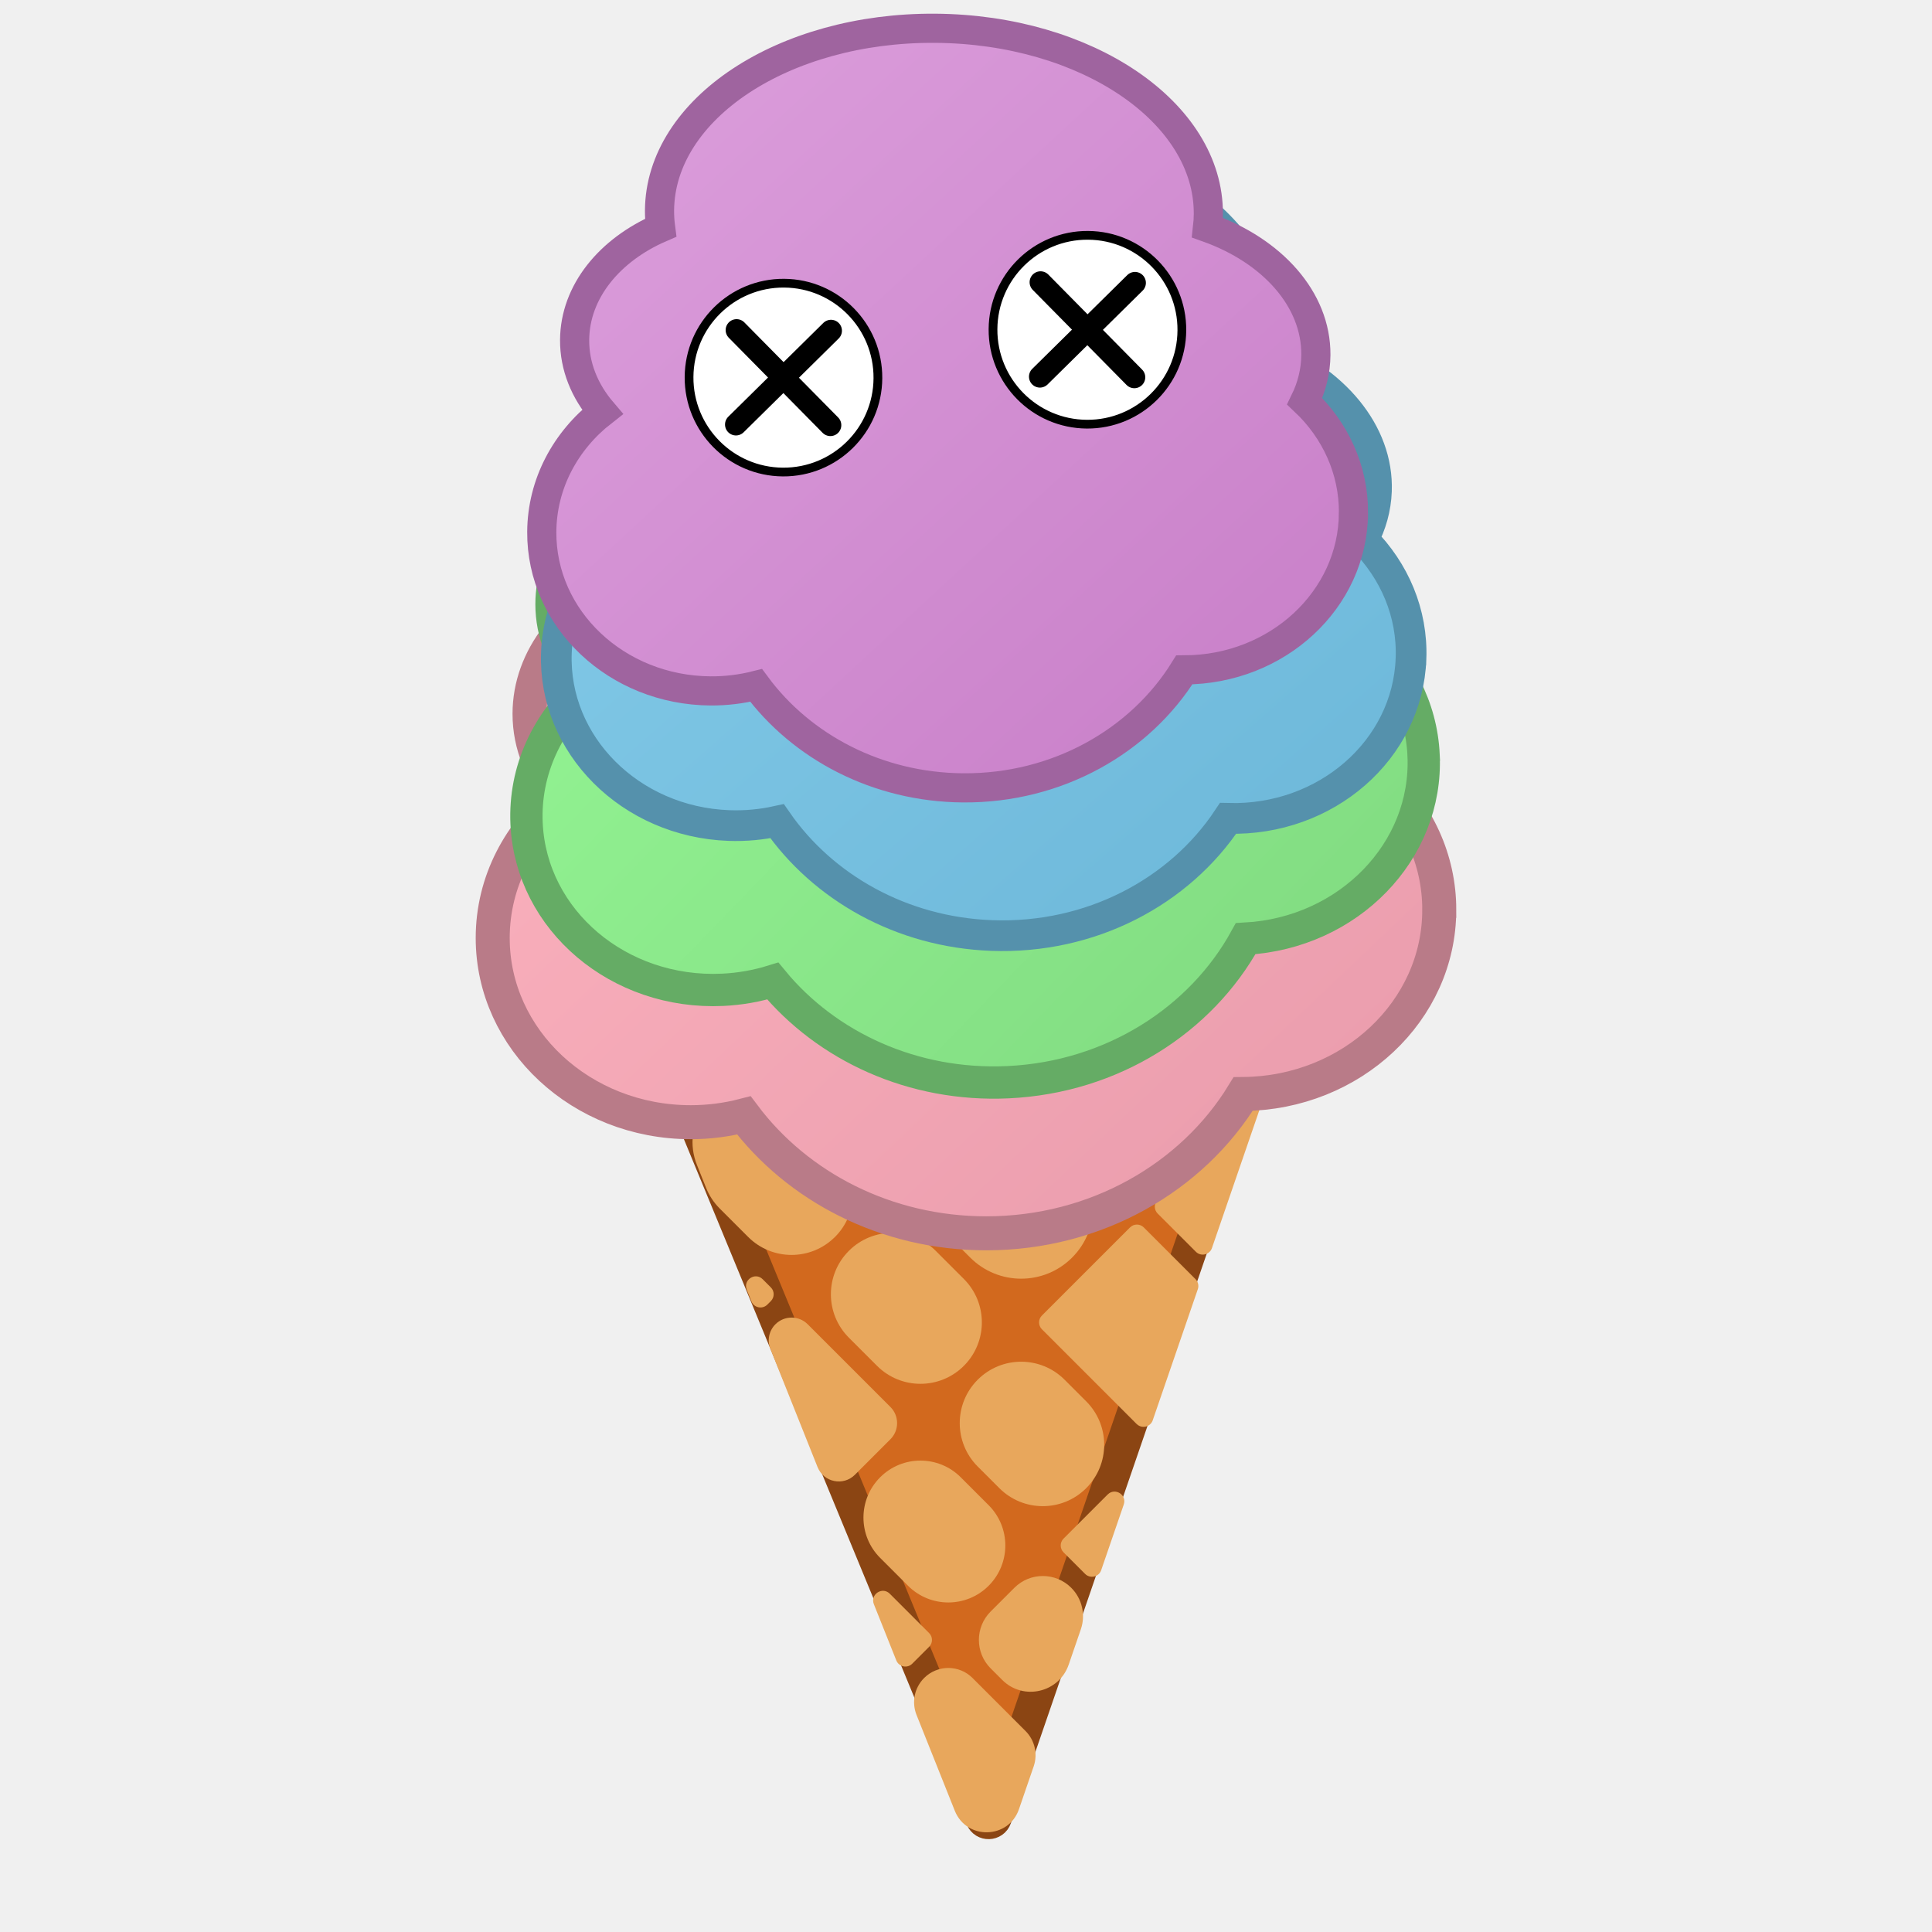
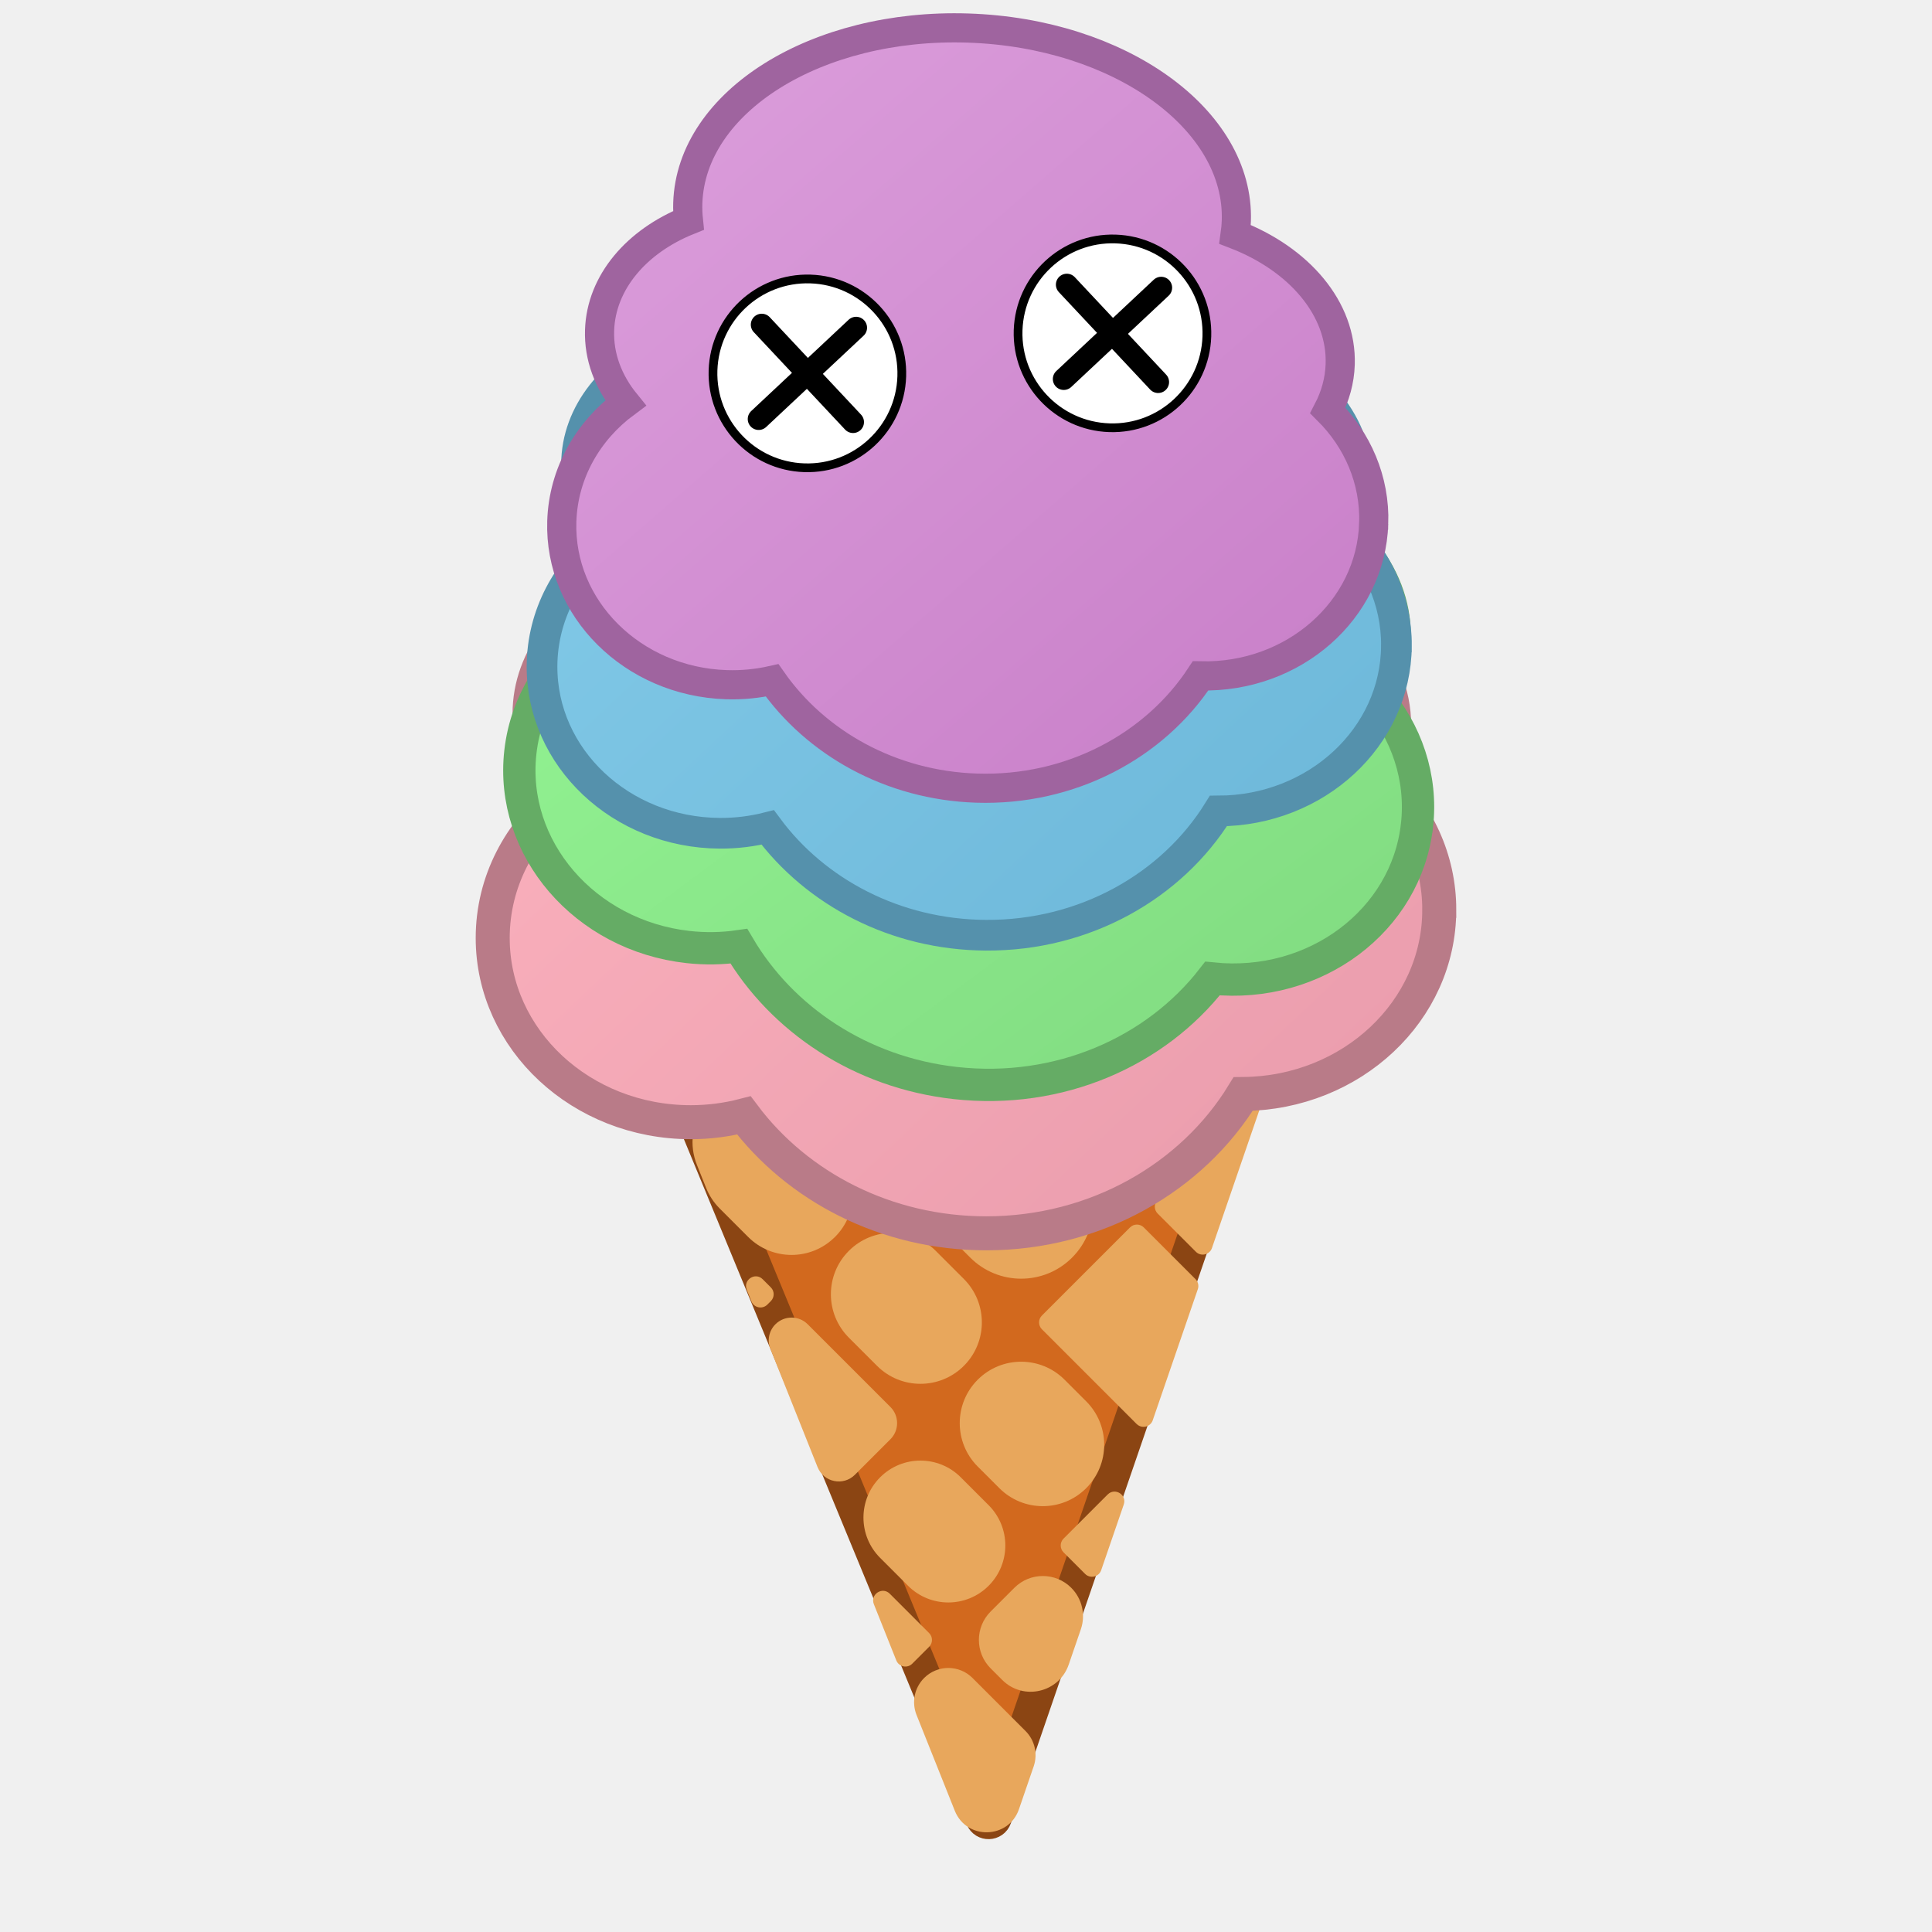
- <svg viewBox="0 0 1024 1024" width="100%" height="100%">
+ <svg xmlns="http://www.w3.org/2000/svg" viewBox="0 0 1024 1024" width="100%" height="100%">
  <defs>
    <linearGradient id="scoop-gradient-color-4-0" x1="0%" y1="0%" x2="100%" y2="100%">
      <stop offset="0%" style="stop-color:#FFB6C1;stop-opacity:1" />
      <stop offset="100%" style="stop-color:#E89AAB;stop-opacity:1" />
    </linearGradient>
    <linearGradient id="scoop-gradient-color-4-1" x1="0%" y1="0%" x2="100%" y2="100%">
      <stop offset="0%" style="stop-color:#98FB98;stop-opacity:1" />
      <stop offset="100%" style="stop-color:#7FD87F;stop-opacity:1" />
    </linearGradient>
    <linearGradient id="scoop-gradient-color-4-2" x1="0%" y1="0%" x2="100%" y2="100%">
      <stop offset="0%" style="stop-color:#87CEEB;stop-opacity:1" />
      <stop offset="100%" style="stop-color:#6BB6D8;stop-opacity:1" />
    </linearGradient>
    <linearGradient id="scoop-gradient-color-4-3" x1="0%" y1="0%" x2="100%" y2="100%">
      <stop offset="0%" style="stop-color:#DDA0DD;stop-opacity:1" />
      <stop offset="100%" style="stop-color:#C77DC7;stop-opacity:1" />
    </linearGradient>
  </defs>
  <g transform="translate(252.1427, 232) scale(0.9011088)">
    <g transform="translate(0, -63)">
      <g id="Cone">
        <path id="Cone_Bottom" data-name="Cone Bottom" d="M108.22,414.88l189.84,460.03c1.36,3.3,6.09,3.16,7.25-.22l159.34-463.34c.87-2.53-1.03-5.16-3.7-5.13l-349.18,3.32c-2.74.03-4.59,2.82-3.55,5.35Z" style="fill: rgb(210, 105, 30); stroke: rgb(139, 69, 19); stroke-linejoin: round; stroke-width: 20px;" />
        <g id="Waffle_Cross-Hatch" data-name="Waffle Cross-Hatch">
          <path d="M261.93,482.48h0c15.03-15.03,4.46-40.72-16.79-40.83h0c-21.37-.11-32.14,25.72-17.03,40.83h0c9.34,9.34,24.48,9.34,33.82,0Z" style="fill: rgb(232, 167, 92);" />
          <path d="M384.85,527.49l-51.82,51.82c-2.24,2.24-2.24,5.86,0,8.1l55.71,55.71c2.24,2.24,5.86,2.24,8.1,0h0c.62-.62,1.08-1.36,1.37-2.19l26.52-77.11c.71-2.07.18-4.36-1.37-5.91l-30.41-30.41c-2.24-2.24-5.86-2.24-8.1,0Z" style="fill: rgb(232, 167, 92);" />
          <rect x="274.59" y="463.59" width="84.73" height="95.66" rx="42.36" ry="42.36" transform="translate(-268.79 373.91) rotate(-45)" style="fill: rgb(232, 167, 92);" />
          <rect x="291.06" y="603.84" width="72.24" height="90.24" rx="36.12" ry="36.12" transform="translate(-363.06 421.43) rotate(-45)" style="fill: rgb(232, 167, 92);" />
          <path d="M371.7,684.58l-25.94,25.94c-2.24,2.24-2.24,5.86,0,8.1l12.67,12.67c2.99,2.99,8.09,1.82,9.46-2.19l13.28-38.61c1.97-5.74-5.17-10.2-9.46-5.91Z" style="fill: rgb(232, 167, 92);" />
          <path d="M159.42,564.14l2.73,6.83c1.52,3.82,6.46,4.83,9.37,1.93l2.05-2.05c2.24-2.24,2.24-5.86,0-8.1l-4.78-4.78c-4.4-4.4-11.67.39-9.37,6.17Z" style="fill: rgb(232, 167, 92);" />
          <path d="M243.92,633.11l-48.65-48.65c-5.24-5.24-13.74-5.24-18.99,0h0c-3.8,3.8-4.97,9.49-2.98,14.47l27.77,69.54c3.58,8.95,15.14,11.33,21.96,4.51l20.89-20.89c5.24-5.24,5.24-13.74,0-18.99Z" style="fill: rgb(232, 167, 92);" />
          <path d="M211.32,533.1h0c14.11-14.11,14.11-36.98,0-51.08l-34.94-34.94c-.72-.72-.72-1.89,0-2.62h0c1.16-1.16.34-3.15-1.3-3.16l-11.23-.06c-25.62-.13-43.23,25.72-33.73,49.51l5.37,13.45c1.82,4.55,4.54,8.68,8,12.15l16.74,16.74c14.11,14.11,36.98,14.11,51.08,0Z" style="fill: rgb(232, 167, 92);" />
          <path d="M263.74,792.53h0c-5.69,5.69-7.45,14.23-4.46,21.71l22.5,56.36c6.92,17.34,31.68,16.74,37.75-.92l8.66-25.2c2.5-7.28.64-15.35-4.8-20.79l-31.17-31.17c-7.87-7.87-20.62-7.87-28.48,0Z" style="fill: rgb(232, 167, 92);" />
          <path d="M392.94,503.07l40.81-40.81c2.24-2.24,5.86-2.24,8.1,0l.06.06c2.24,2.24,2.24,5.86,0,8.1l-40.81,40.81c-2.24,2.24-2.24,5.86,0,8.1l22.48,22.48c2.99,2.99,8.09,1.82,9.46-2.19l30.71-89.32c1.27-3.71-1.47-7.57-5.39-7.59l-120.63-.6c-5.11-.03-7.69,6.16-4.08,9.77l51.18,51.18c2.24,2.24,5.86,2.24,8.1,0Z" style="fill: rgb(232, 167, 92);" />
          <rect x="217.18" y="527.25" width="72.24" height="95.66" rx="36.12" ry="36.12" transform="translate(-332.45 347.55) rotate(-45)" style="fill: rgb(232, 167, 92);" />
          <path d="M350.28,739.46h0c-9.24-9.24-24.22-9.24-33.46,0l-13.94,13.94c-9.24,9.24-9.24,24.22,0,33.46l6.81,6.81c12.37,12.37,33.42,7.5,39.1-9.04l7.13-20.75c2.94-8.55.75-18.03-5.64-24.42Z" style="fill: rgb(232, 167, 92);" />
          <path d="M234.18,749.12l13.2,33.06c1.52,3.82,6.46,4.83,9.37,1.93l9.93-9.93c2.24-2.24,2.24-5.86,0-8.1l-23.13-23.13c-4.4-4.4-11.67.39-9.37,6.17Z" style="fill: rgb(232, 167, 92);" />
          <rect x="236.26" y="661.25" width="67.04" height="90.24" rx="33.52" ry="33.52" transform="translate(-420.46 397.65) rotate(-45)" style="fill: rgb(232, 167, 92);" />
        </g>
        <ellipse id="Cone_Top" data-name="Cone Top" cx="288.37" cy="404.38" rx="182.34" ry="67.01" style="fill: rgb(210, 105, 30); stroke: rgb(139, 69, 19); stroke-miterlimit: 10; stroke-width: 20px;" />
      </g>
    </g>
    <g transform="translate(288, 187) rotate(0) scale(1) translate(-288, -250)">
      <path id="Scoop_Outline" data-name="Scoop Outline" d="M566.75,340.67c0-29.85-12.97-56.87-33.96-76.47,4.8-9.98,7.44-20.71,7.44-31.9,0-38.29-30.62-71.33-74.92-86.77.33-3.07.51-6.17.51-9.3,0-69.72-84.29-126.24-188.26-126.24s-188.26,56.52-188.26,126.24c0,4,.29,7.95.83,11.86-34.94,15.4-58.48,44.25-58.48,77.34,0,18.21,7.15,35.15,19.39,49.26-25.1,19.88-41.05,49.47-41.05,82.54,0,59.85,52.15,108.37,116.49,108.37,10.83,0,21.3-1.4,31.26-3.98,31.42,41.91,83.55,69.34,142.55,69.34,64.73,0,121.2-33,151.11-81.94,63.8-.57,115.34-48.85,115.34-108.34Z" style="fill: url(&quot;#scoop-gradient-color-4-0&quot;); stroke: rgb(185, 123, 136); stroke-miterlimit: 10; stroke-width: 20px;" />
    </g>
-     <g transform="translate(289.0034, 113) rotate(-2.663978) scale(0.95) translate(-288, -250)">
+     <g transform="translate(300.0169, 113) rotate(6.358221) scale(0.95) translate(-288, -250)">
      <path id="Scoop_Outline" data-name="Scoop Outline" d="M566.75,340.67c0-29.85-12.97-56.87-33.96-76.47,4.8-9.98,7.44-20.71,7.44-31.9,0-38.29-30.62-71.33-74.92-86.77.33-3.07.51-6.17.51-9.3,0-69.72-84.29-126.24-188.26-126.24s-188.26,56.52-188.26,126.24c0,4,.29,7.95.83,11.86-34.94,15.4-58.48,44.25-58.48,77.34,0,18.21,7.15,35.15,19.39,49.26-25.1,19.88-41.05,49.47-41.05,82.54,0,59.85,52.15,108.37,116.49,108.37,10.83,0,21.3-1.4,31.26-3.98,31.42,41.91,83.55,69.34,142.55,69.34,64.73,0,121.2-33,151.11-81.94,63.8-.57,115.34-48.85,115.34-108.34Z" style="fill: url(&quot;#scoop-gradient-color-4-1&quot;); stroke: rgb(101, 172, 101); stroke-miterlimit: 10; stroke-width: 20px;" />
    </g>
-     <g transform="translate(301.7225, 39) rotate(2.098639) scale(0.9025) translate(-288, -250)">
+     <g transform="translate(290.5055, 39) rotate(0.360737) scale(0.9025) translate(-288, -250)">
      <path id="Scoop_Outline" data-name="Scoop Outline" d="M566.75,340.67c0-29.85-12.97-56.87-33.96-76.47,4.8-9.98,7.44-20.71,7.44-31.9,0-38.29-30.62-71.33-74.92-86.77.33-3.07.51-6.17.51-9.3,0-69.72-84.29-126.24-188.26-126.24s-188.26,56.52-188.26,126.24c0,4,.29,7.95.83,11.86-34.94,15.4-58.48,44.25-58.48,77.34,0,18.21,7.15,35.15,19.39,49.26-25.1,19.88-41.05,49.47-41.05,82.54,0,59.85,52.15,108.37,116.49,108.37,10.83,0,21.3-1.4,31.26-3.98,31.42,41.91,83.55,69.34,142.55,69.34,64.73,0,121.2-33,151.11-81.94,63.8-.57,115.34-48.85,115.34-108.34Z" style="fill: url(&quot;#scoop-gradient-color-4-2&quot;); stroke: rgb(85, 145, 172); stroke-miterlimit: 10; stroke-width: 20px;" />
    </g>
-     <g transform="translate(277.8166, -35) rotate(0.3811015) scale(0.857375) translate(-288, -250)">
+     <g transform="translate(291.8424, -35) rotate(1.857762) scale(0.857375) translate(-288, -250)">
      <path id="Scoop_Outline" data-name="Scoop Outline" d="M566.75,340.67c0-29.85-12.97-56.87-33.96-76.47,4.8-9.98,7.44-20.71,7.44-31.9,0-38.29-30.62-71.33-74.92-86.77.33-3.07.51-6.17.51-9.3,0-69.72-84.29-126.24-188.26-126.24s-188.26,56.52-188.26,126.24c0,4,.29,7.95.83,11.86-34.94,15.4-58.48,44.25-58.48,77.34,0,18.21,7.15,35.15,19.39,49.26-25.1,19.88-41.05,49.47-41.05,82.54,0,59.85,52.15,108.37,116.49,108.37,10.83,0,21.3-1.4,31.26-3.98,31.42,41.91,83.55,69.34,142.55,69.34,64.73,0,121.2-33,151.11-81.94,63.8-.57,115.34-48.85,115.34-108.34Z" style="fill: url(&quot;#scoop-gradient-color-4-3&quot;); stroke: rgb(159, 100, 159); stroke-miterlimit: 10; stroke-width: 20px;" />
      <g id="Right_Eye" data-name="Right Eye">
        <circle id="Left_Eye_Outline" data-name="Left Eye Outline" cx="383.4" cy="216.12" r="64.78" style="fill: #fff; stroke: #000; stroke-miterlimit: 10; stroke-width: 6px;" />
      </g>
      <g id="Left_Eye" data-name="Left Eye">
        <circle id="Right_Eye_Outline" data-name="Right Eye Outline" cx="175.1" cy="250.34" r="64.78" style="fill: #fff; stroke: #000; stroke-miterlimit: 10; stroke-width: 6px;" />
      </g>
      <g>
        <line x1="351.01" y1="183.73" x2="415.79" y2="248.51" stroke="#000" stroke-width="15" stroke-linecap="round" />
        <line x1="351.01" y1="248.51" x2="415.79" y2="183.73" stroke="#000" stroke-width="15" stroke-linecap="round" />
      </g>
      <g>
        <line x1="142.71" y1="217.95" x2="207.49" y2="282.73" stroke="#000" stroke-width="15" stroke-linecap="round" />
        <line x1="142.71" y1="282.73" x2="207.49" y2="217.95" stroke="#000" stroke-width="15" stroke-linecap="round" />
      </g>
    </g>
  </g>
</svg>
